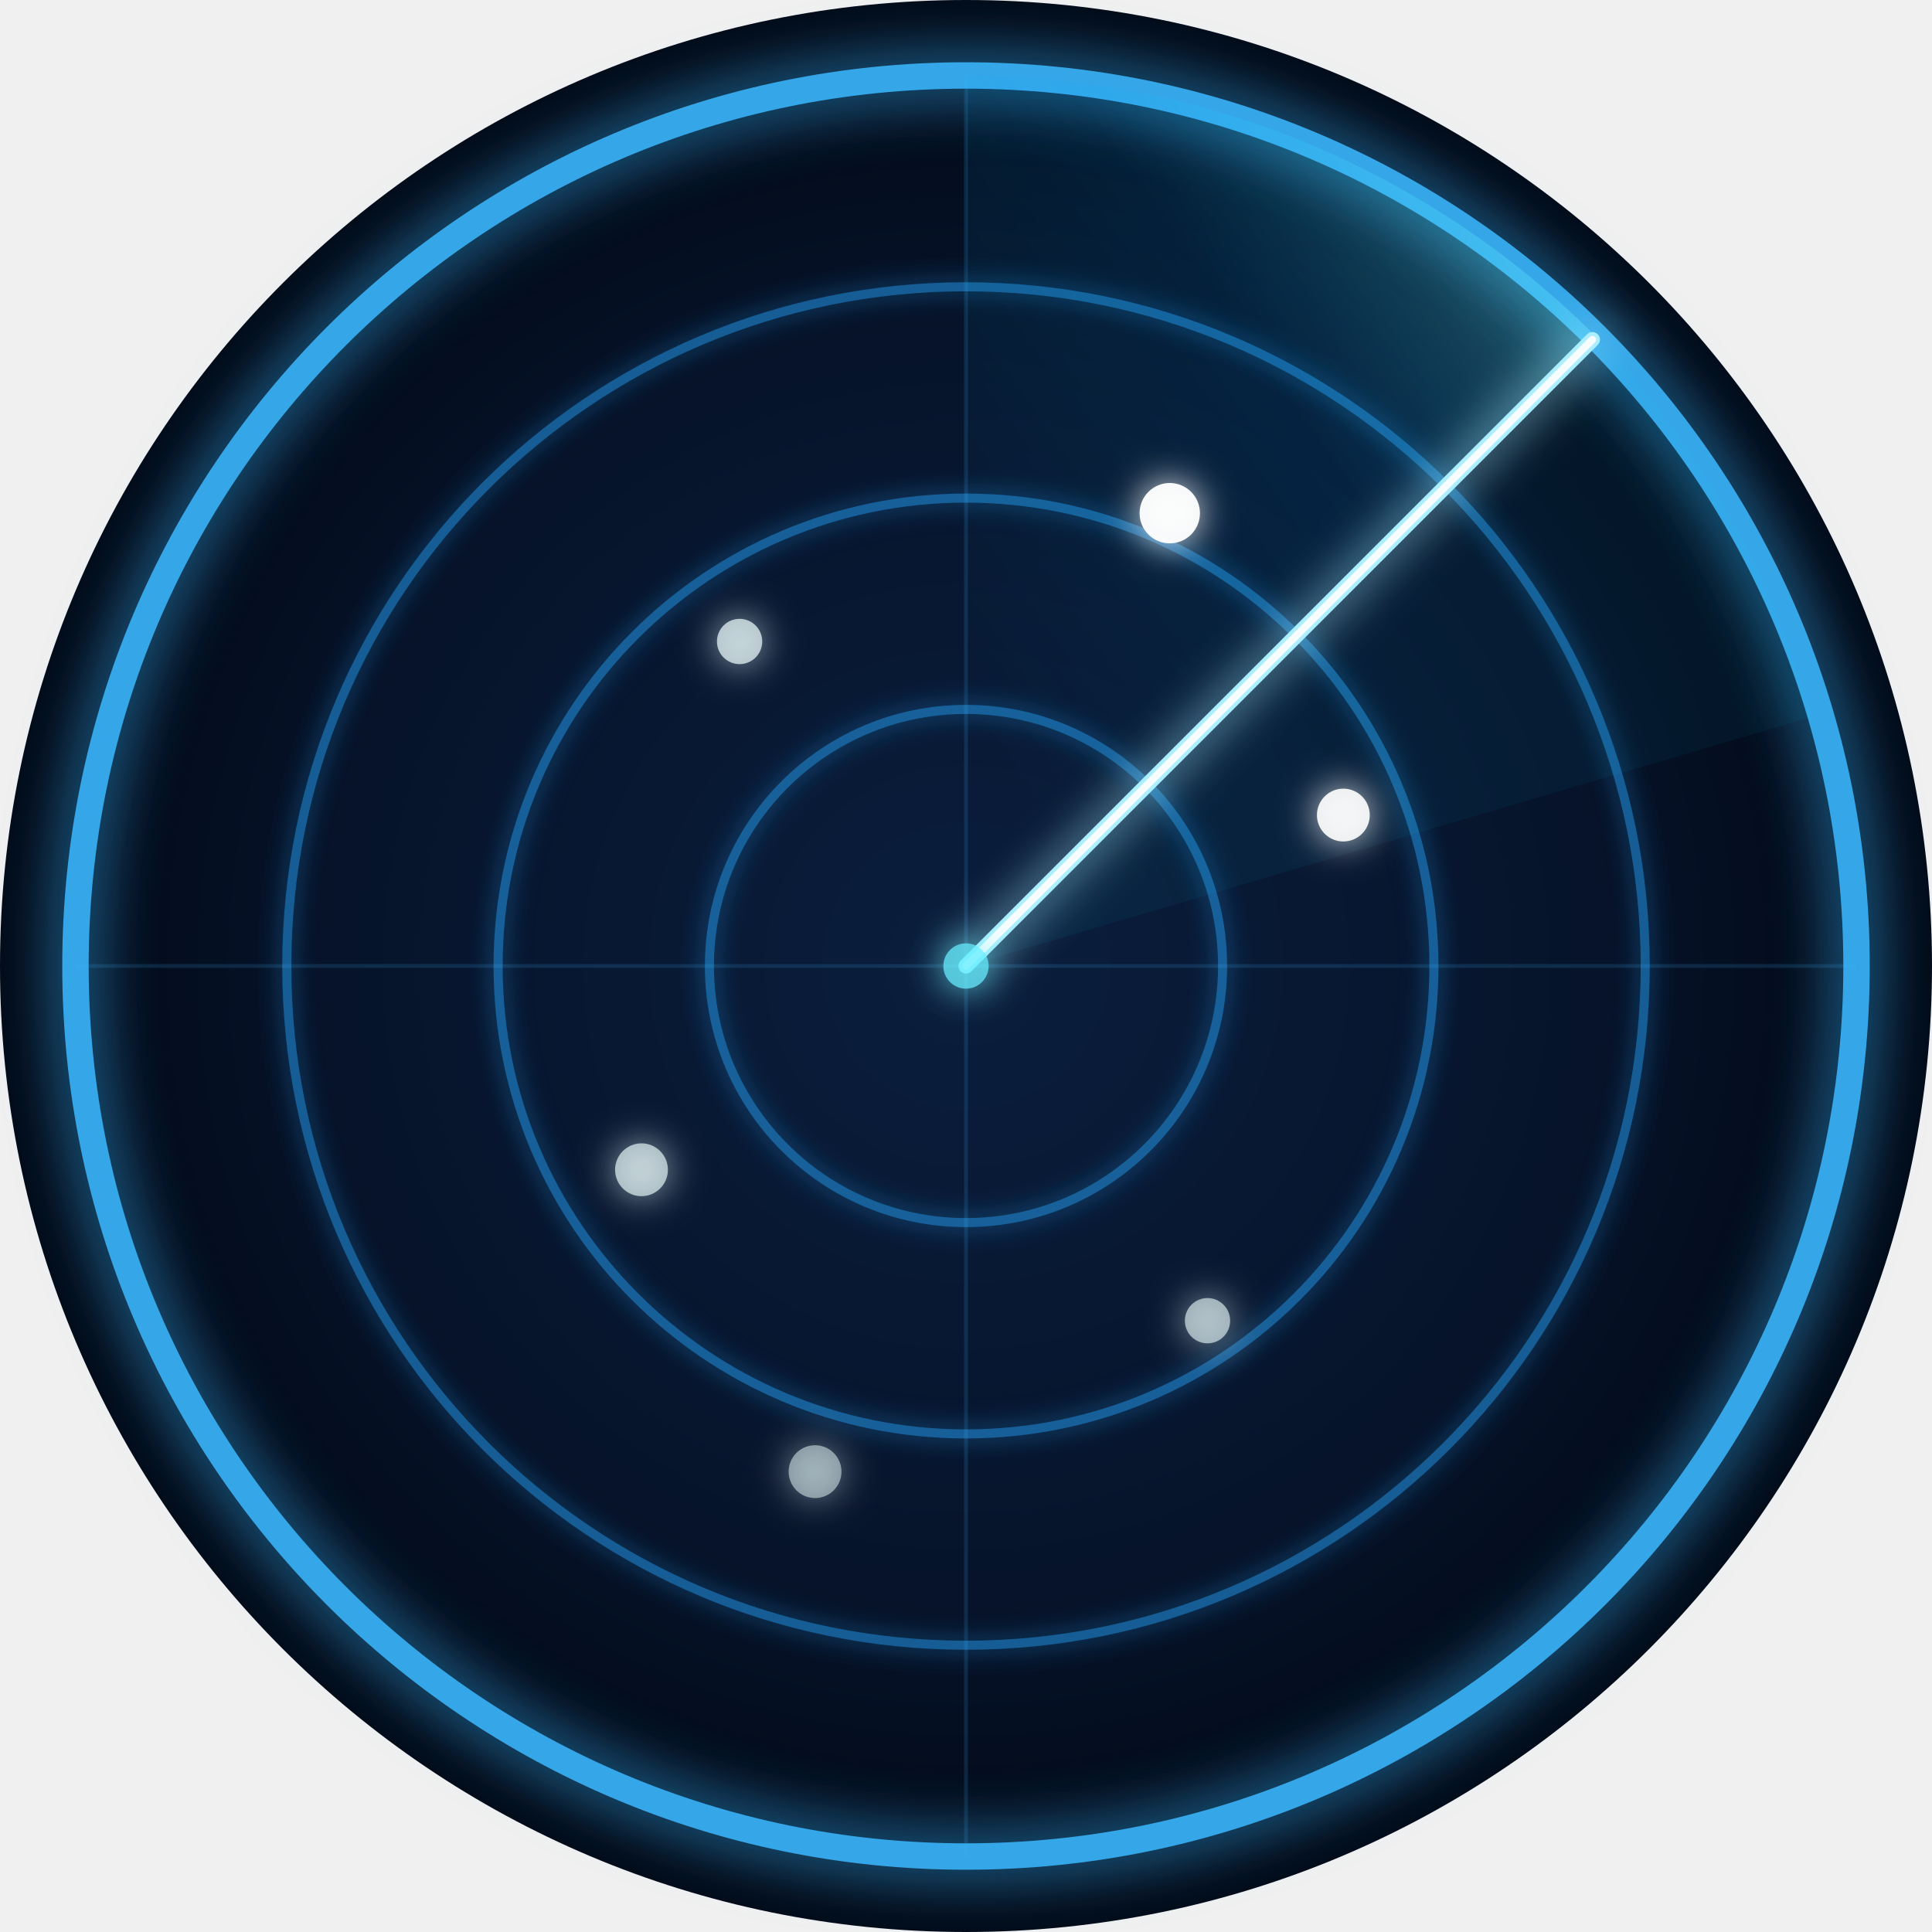
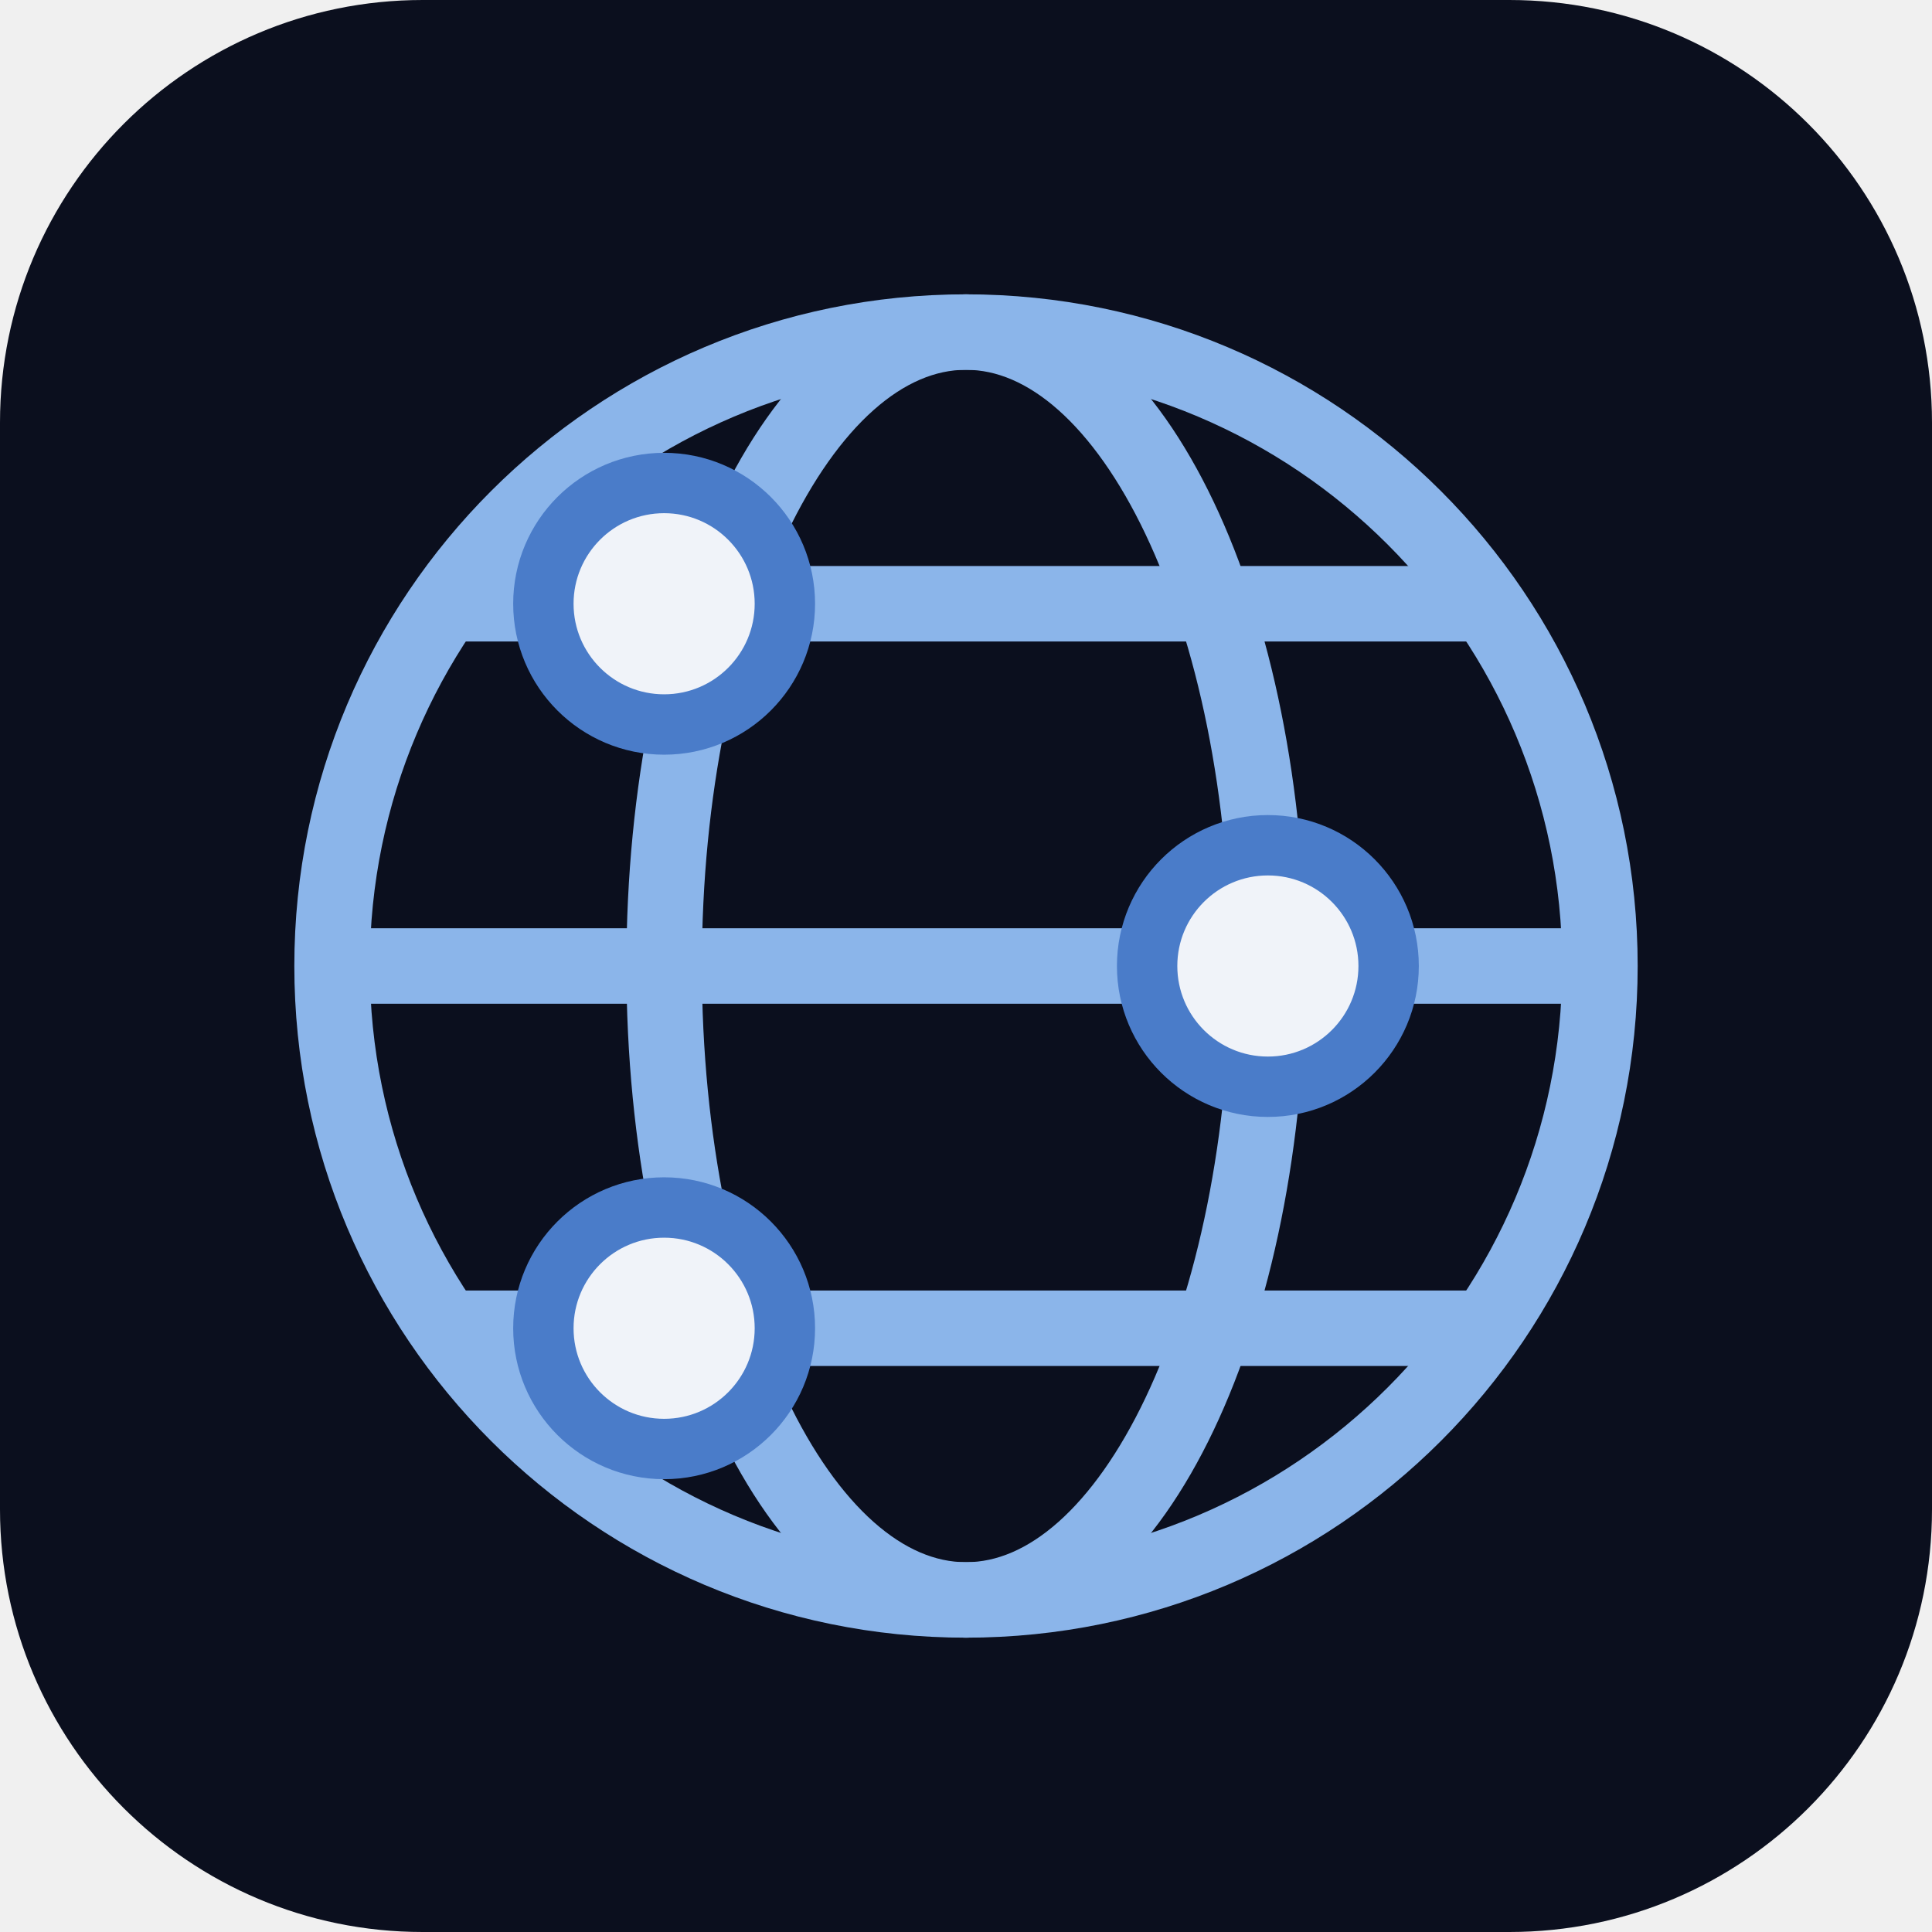
- <svg xmlns="http://www.w3.org/2000/svg" viewBox="0 0 256 256" width="256" height="256">
-   <defs>
-     <radialGradient id="bg" cx="50%" cy="50%" r="50%">
-       <stop offset="0%" stop-color="#0a1e3d" />
-       <stop offset="70%" stop-color="#06132a" />
-       <stop offset="100%" stop-color="#020a18" />
-     </radialGradient>
-     <linearGradient id="sweepGlow" x1="0" y1="0" x2="1" y2="0" gradientTransform="rotate(-45, 0.5, 0.5)">
-       <stop offset="0%" stop-color="#00ccff" stop-opacity="0" />
-       <stop offset="60%" stop-color="#00aaff" stop-opacity="0.15" />
-       <stop offset="100%" stop-color="#66eeff" stop-opacity="0.5" />
-     </linearGradient>
-     <filter id="ringGlow" x="-20%" y="-20%" width="140%" height="140%">
-       <feGaussianBlur stdDeviation="1.5" result="blur" />
-       <feMerge>
-         <feMergeNode in="blur" />
-         <feMergeNode in="SourceGraphic" />
-       </feMerge>
-     </filter>
-     <filter id="dotGlow" x="-100%" y="-100%" width="300%" height="300%">
-       <feGaussianBlur stdDeviation="2.5" result="blur" />
-       <feMerge>
-         <feMergeNode in="blur" />
-         <feMergeNode in="SourceGraphic" />
-       </feMerge>
-     </filter>
-     <filter id="lineGlow" x="-50%" y="-50%" width="200%" height="200%">
-       <feGaussianBlur stdDeviation="3" result="blur" />
-       <feMerge>
-         <feMergeNode in="blur" />
-         <feMergeNode in="SourceGraphic" />
-       </feMerge>
-     </filter>
-     <filter id="outerGlow" x="-10%" y="-10%" width="120%" height="120%">
-       <feGaussianBlur stdDeviation="4" result="blur" />
-       <feMerge>
-         <feMergeNode in="blur" />
-         <feMergeNode in="SourceGraphic" />
-       </feMerge>
-     </filter>
-     <clipPath id="radarClip">
-       <circle cx="128" cy="128" r="118" />
-     </clipPath>
-   </defs>
-   <circle cx="128" cy="128" r="128" fill="#020a18" />
-   <circle cx="128" cy="128" r="118" fill="url(#bg)" />
-   <circle cx="128" cy="128" r="118" fill="none" stroke="#3ab8ff" stroke-width="3.5" filter="url(#outerGlow)" opacity="0.9" />
-   <g filter="url(#ringGlow)" opacity="0.6">
-     <circle cx="128" cy="128" r="90" fill="none" stroke="#2090dd" stroke-width="1.2" />
-     <circle cx="128" cy="128" r="62" fill="none" stroke="#2090dd" stroke-width="1.2" />
-     <circle cx="128" cy="128" r="34" fill="none" stroke="#2090dd" stroke-width="1.2" />
+ <svg xmlns="http://www.w3.org/2000/svg" viewBox="0 0 64 64">
+   <rect width="64" height="64" rx="14" fill="#0B0F1E" />
+   <g fill="none" stroke="#8BB5EA" stroke-width="2.5">
+     <circle cx="32" cy="32" r="21" />
+     <ellipse cx="32" cy="32" rx="10" ry="21" />
+     <path d="M11 32h42M15 20h34M15 44h34" />
  </g>
-   <g opacity="0.15" stroke="#3ab8ff" stroke-width="0.5">
-     <line x1="128" y1="10" x2="128" y2="246" />
-     <line x1="10" y1="128" x2="246" y2="128" />
+   <g fill="#F0F3F9" stroke="#4A7CC9" stroke-width="2">
+     <circle cx="22" cy="20" r="4" />
+     <circle cx="42" cy="32" r="4" />
+     <circle cx="22" cy="44" r="4" />
  </g>
-   <g clip-path="url(#radarClip)">
-     <path d="M128,128 L128,10 A118,118 0 0,1 211.5,44.5 Z" fill="url(#sweepGlow)" opacity="0.7" />
-     <path d="M128,128 L211.5,44.5 A118,118 0 0,1 240,95 Z" fill="#00ccff" opacity="0.05" />
-   </g>
-   <line x1="128" y1="128" x2="211" y2="45" stroke="#aaeeff" stroke-width="2" filter="url(#lineGlow)" stroke-linecap="round" />
-   <line x1="128" y1="128" x2="211" y2="45" stroke="#ffffff" stroke-width="1" opacity="0.9" stroke-linecap="round" />
-   <g filter="url(#dotGlow)">
-     <circle cx="155" cy="68" r="4" fill="#ffffff" opacity="0.95" />
-     <circle cx="178" cy="108" r="3.5" fill="#ffffff" opacity="0.9" />
-     <circle cx="98" cy="85" r="3" fill="#eeffff" opacity="0.7" />
-     <circle cx="85" cy="155" r="3.5" fill="#eeffff" opacity="0.65" />
-     <circle cx="160" cy="175" r="3" fill="#eeffff" opacity="0.6" />
-     <circle cx="108" cy="195" r="3.5" fill="#eeffff" opacity="0.5" />
-   </g>
-   <circle cx="128" cy="128" r="3" fill="#66eeff" filter="url(#dotGlow)" opacity="0.8" />
</svg>
